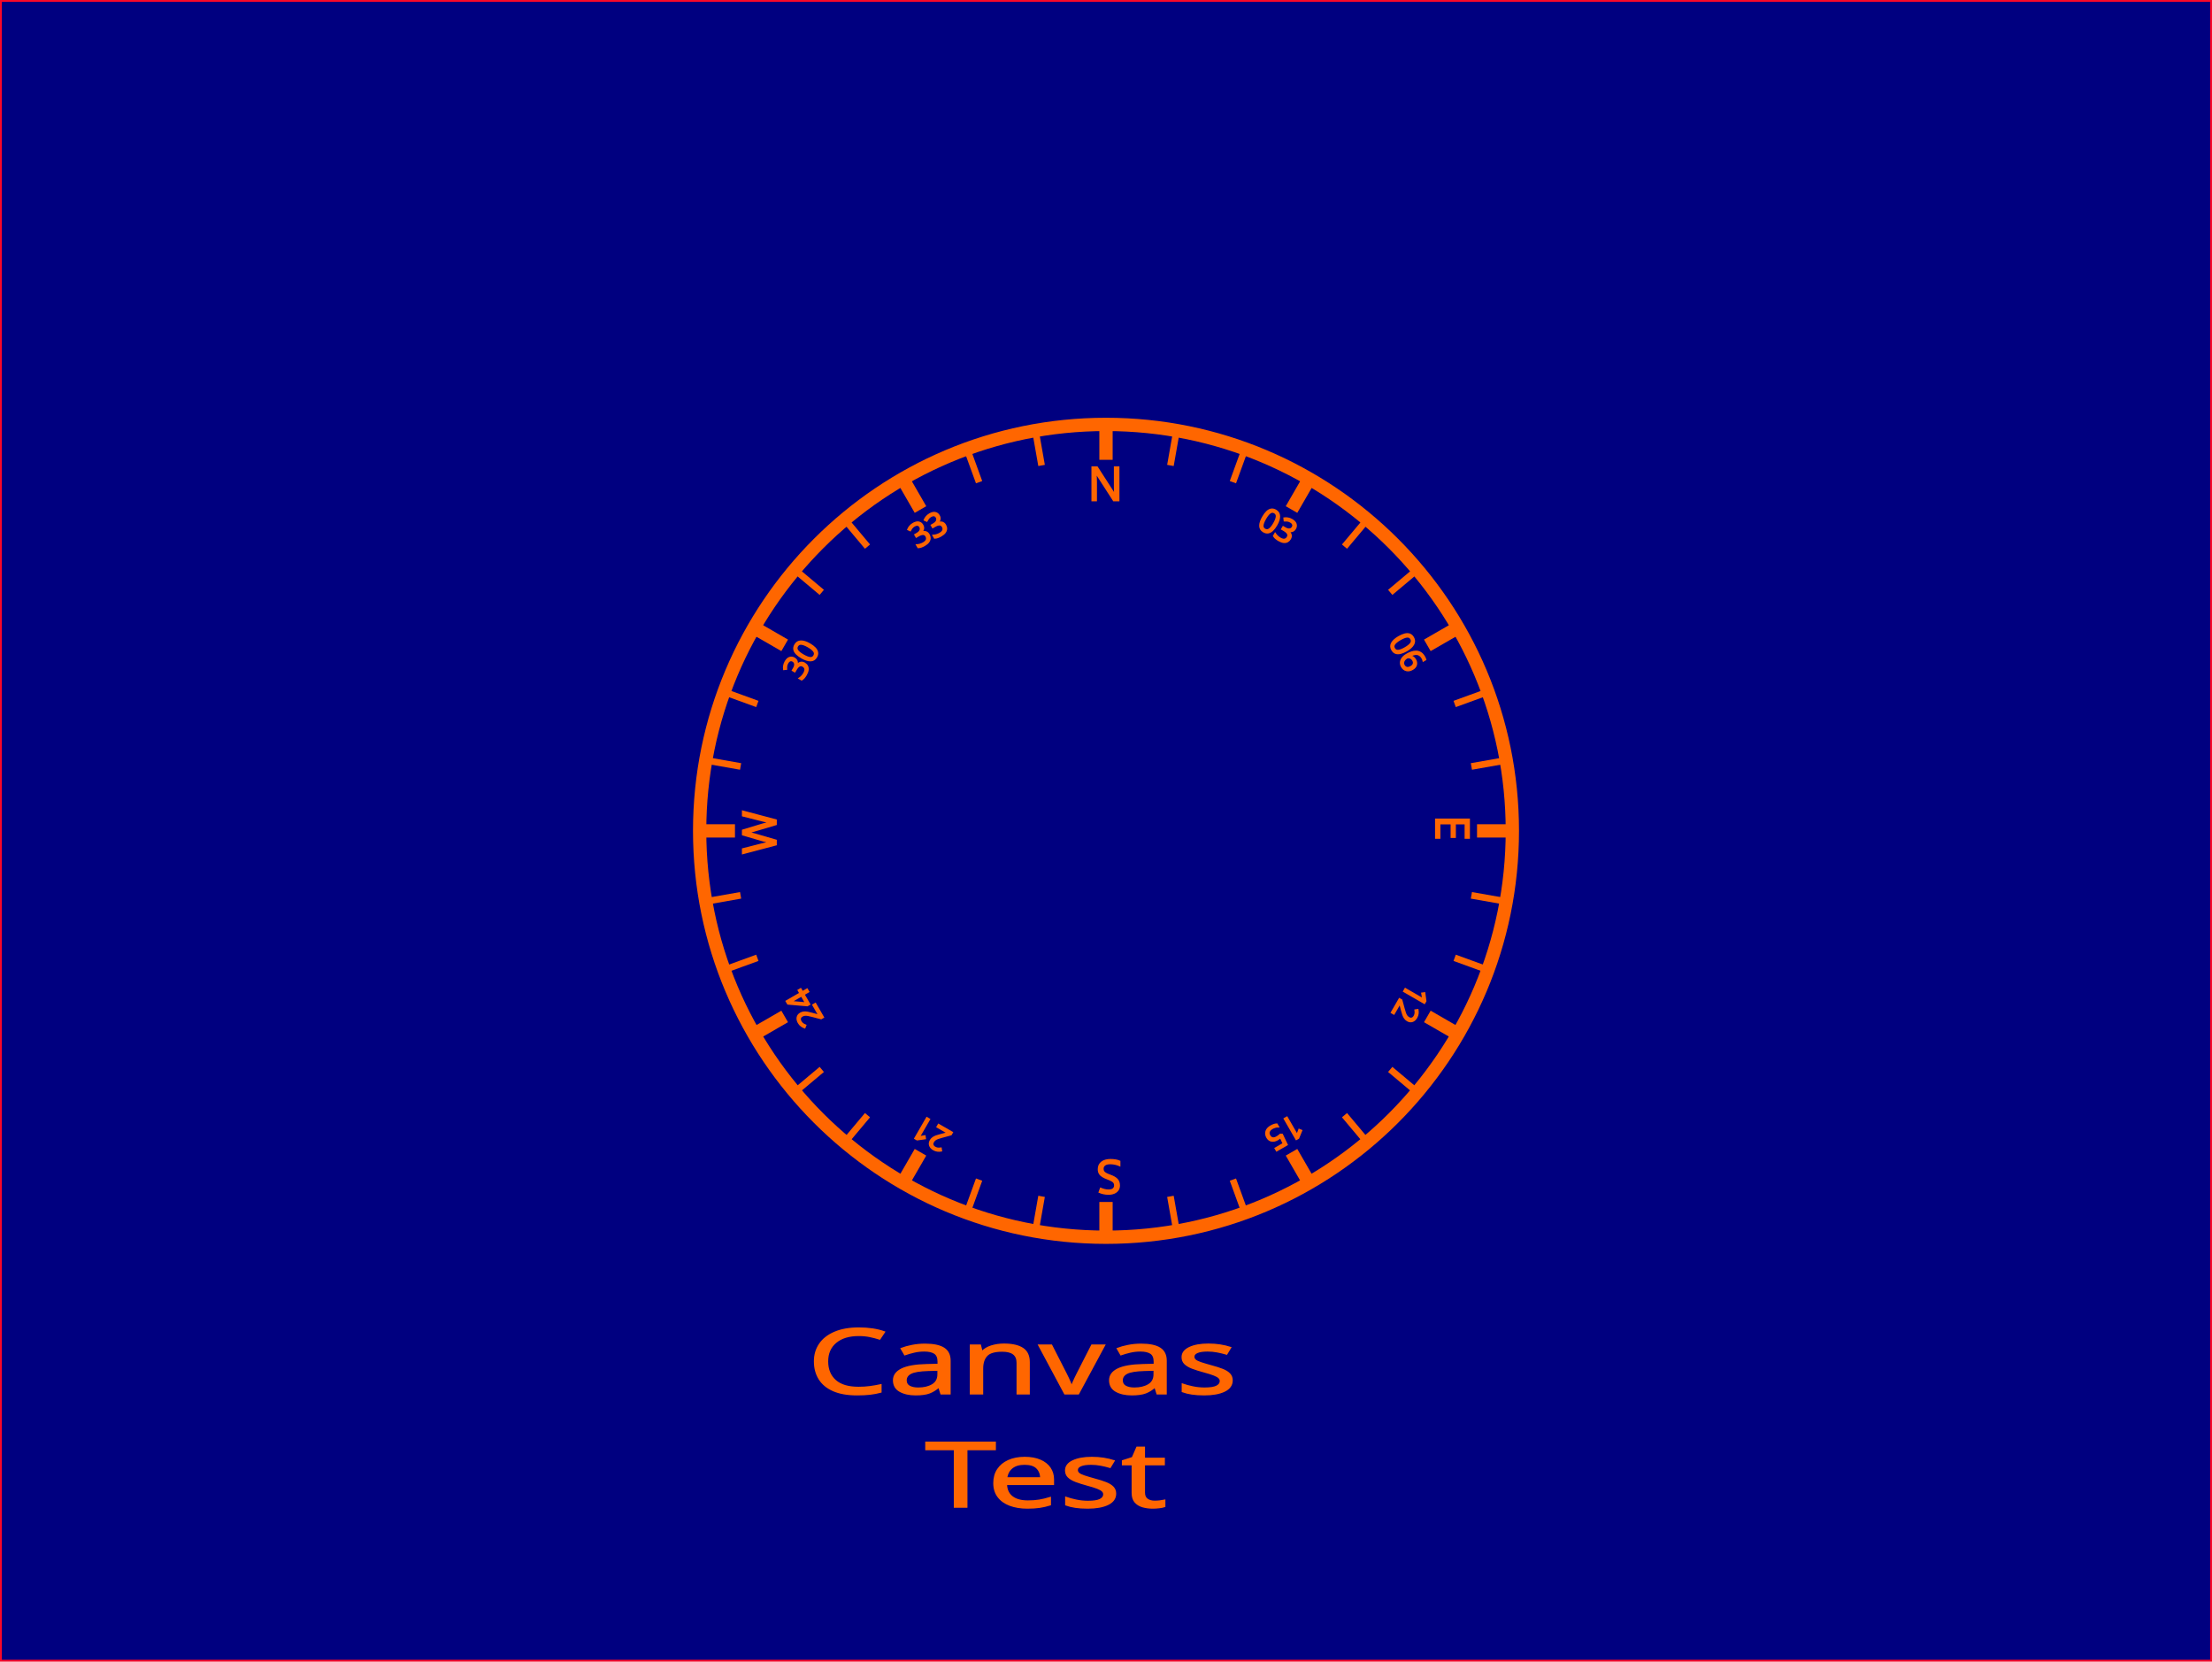
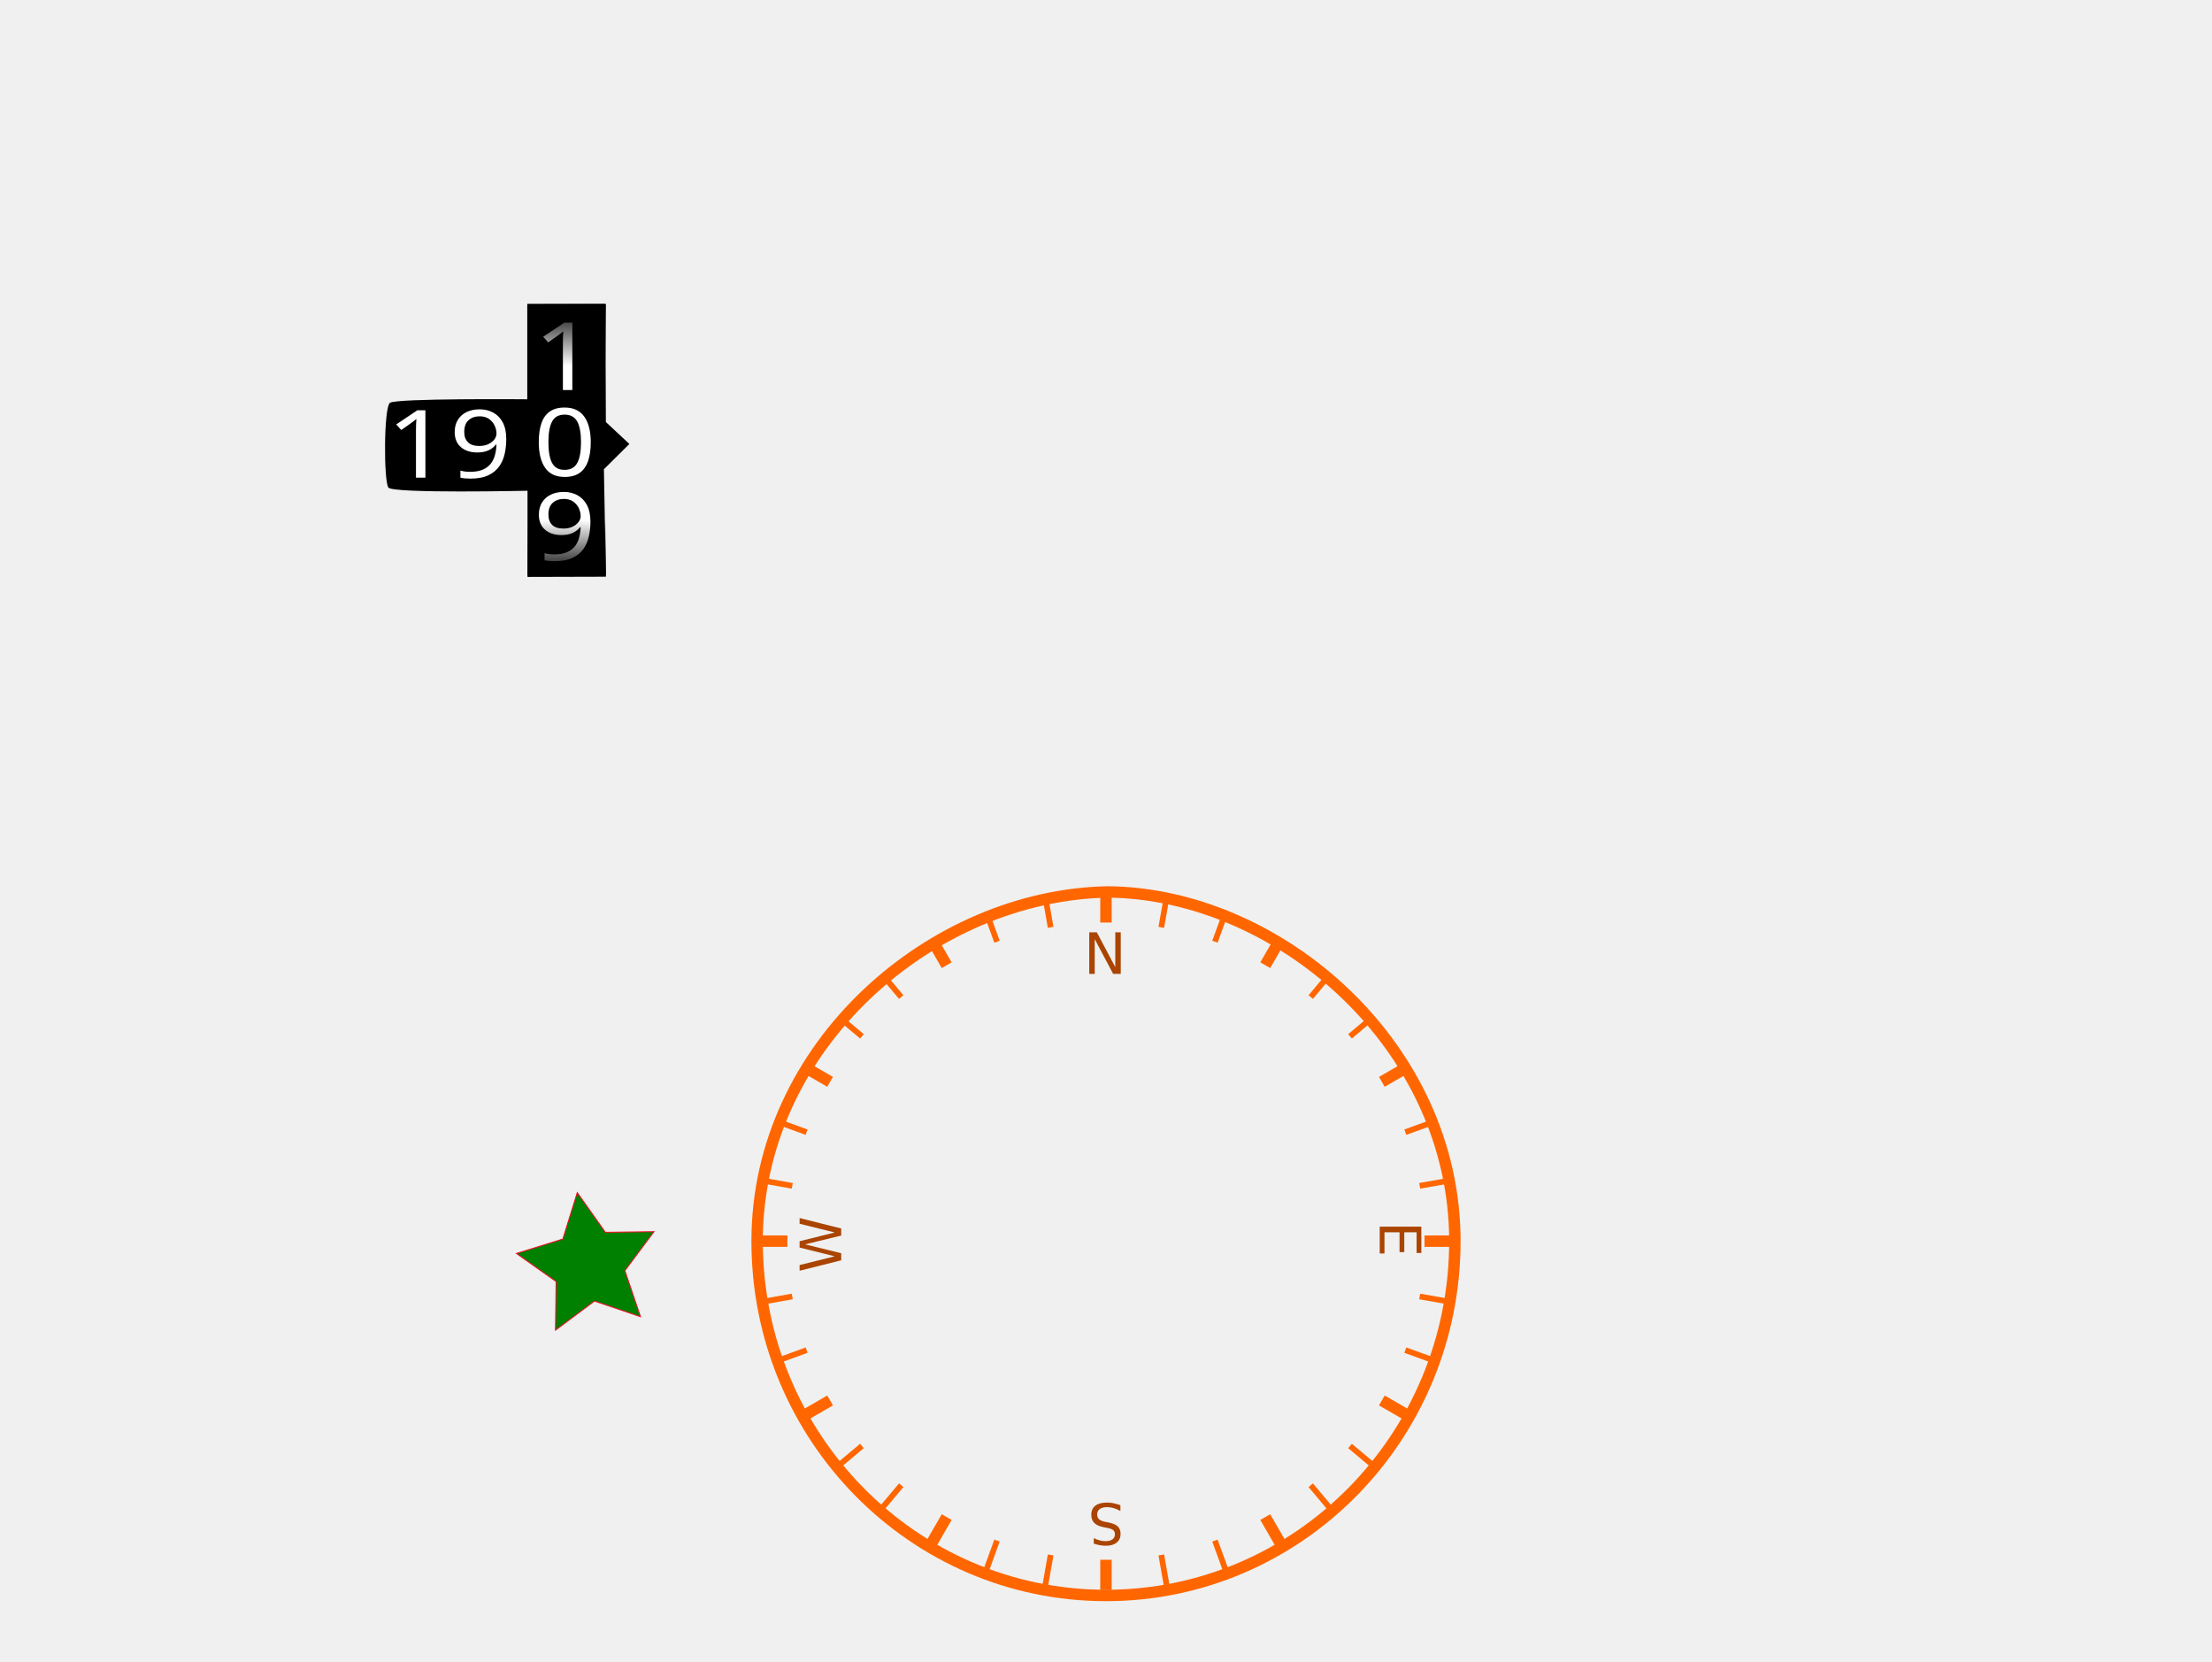
- <svg xmlns="http://www.w3.org/2000/svg" version="1.1" id="svg2" height="1810" width="2410">
+ <svg xmlns="http://www.w3.org/2000/svg" xmlns:xlink="http://www.w3.org/1999/xlink" version="1.1" id="svg2" height="1810" width="2410">
  <defs id="defs4">
+     <linearGradient id="linearGradient5360">
+       <stop style="stop-color:#3025ff;stop-opacity:1" offset="0" id="stop5362" />
+       <stop id="stop5368" offset="0.463" style="stop-color:#4dc2ff;stop-opacity:1" />
+       <stop style="stop-color:#d27b28;stop-opacity:1" offset="0.513" id="stop5370" />
+       <stop style="stop-color:#6f3e2d;stop-opacity:1" offset="1" id="stop5364" />
+     </linearGradient>
+     <linearGradient id="linearGradient5348">
+       <stop style="stop-color:#bf6b15;stop-opacity:1;" offset="0" id="stop5350" />
+       <stop id="stop5356" offset="0.5" style="stop-color:#5f350a;stop-opacity:0.498;" />
+       <stop style="stop-color:#a57722;stop-opacity:1" offset="1" id="stop5352" />
+     </linearGradient>
+     <linearGradient id="linearGradient5313">
+       <stop style="stop-color:#000000;stop-opacity:1" offset="0" id="stop5315" />
+       <stop id="stop5325" offset="0.226" style="stop-color:#000000;stop-opacity:0" />
+       <stop id="stop5323" offset="0.795" style="stop-color:#000000;stop-opacity:0" />
+       <stop style="stop-color:#000000;stop-opacity:1" offset="1" id="stop5317" />
+     </linearGradient>
+     <linearGradient id="linearGradient5303">
+       <stop style="stop-color:#000006;stop-opacity:1;" offset="0" id="stop5305" />
+       <stop style="stop-color:#000000;stop-opacity:0;" offset="1" id="stop5307" />
+     </linearGradient>
+     <linearGradient id="linearGradient5295">
+       <stop style="stop-color:#000000;stop-opacity:1;" offset="0" id="stop5297" />
+       <stop id="stop5321" offset="0.5" style="stop-color:#000000;stop-opacity:0.498;" />
+       <stop style="stop-color:#000000;stop-opacity:0;" offset="1" id="stop5299" />
+     </linearGradient>
    <marker orient="auto" refY="0" refX="0" id="Arrow1Lend" style="overflow:visible">
      <path id="path4992" d="M 0,0 5,-5 -12.5,0 5,5 0,0 z" style="fill-rule:evenodd;stroke:#000000;stroke-width:1pt" transform="matrix(-0.8,0,0,-0.8,-10,0)" />
    </marker>
    <marker orient="auto" refY="0" refX="0" id="Arrow1Send" style="overflow:visible">
      <path id="path5004" d="M 0,0 5,-5 -12.5,0 5,5 0,0 z" style="fill-rule:evenodd;stroke:#000000;stroke-width:1pt" transform="matrix(-0.2,0,0,-0.2,-1.2,0)" />
    </marker>
    <marker orient="auto" refY="0" refX="0" id="Arrow2Mend" style="overflow:visible">
      <path id="path5016" style="fill-rule:evenodd;stroke-width:0.625;stroke-linejoin:round" d="M 8.719,4.034 -2.207,0.016 8.719,-4.002 c -1.745,2.372 -1.735,5.617 -6e-7,8.035 z" transform="scale(-0.6,-0.6)" />
    </marker>
    <marker orient="auto" refY="0" refX="0" id="Arrow1Lende" style="overflow:visible">
      <path id="path6642" d="M 0,0 5,-5 -12.5,0 5,5 0,0 z" style="fill:#00ff00;fill-rule:evenodd;stroke:#00ff00;stroke-width:1pt" transform="matrix(-0.8,0,0,-0.8,-10,0)" />
    </marker>
    <marker orient="auto" refY="0" refX="0" id="Arrow1Lendey" style="overflow:visible">
      <path id="path7110" d="M 0,0 5,-5 -12.5,0 5,5 0,0 z" style="fill:#0000ff;fill-rule:evenodd;stroke:#0000ff;stroke-width:1pt" transform="matrix(-0.8,0,0,-0.8,-10,0)" />
    </marker>
    <marker style="overflow:visible" id="Arrow1LendeyP" refX="0" refY="0" orient="auto">
      <path transform="matrix(-0.8,0,0,-0.8,-10,0)" style="fill:#ffffff;fill-rule:evenodd;stroke:#ffffff;stroke-width:1pt" d="M 0,0 5,-5 -12.5,0 5,5 0,0 z" id="path3227" />
    </marker>
+     <linearGradient xlink:href="#linearGradient5313" id="linearGradient5319" x1="594.5" y1="1047.857" x2="594.786" y2="1258.571" gradientUnits="userSpaceOnUse" gradientTransform="matrix(0.7114836,0,0,1.398349,204.7565,-1133.089)" />
  </defs>
-   <g id="layer1" transform="translate(2.4735928e-6,757.6378)">
-     <rect y="-756.619" x="1.019" height="1807.962" width="2407.962" id="rect3246" style="fill:#000080;fill-opacity:1;stroke:#fa0828;stroke-width:2.038;stroke-opacity:1" />
-     <g transform="matrix(1.811056,0,0,1.810938,740.291,-1294.721)" id="CompassRose" inkscape-center-x="512.0" inkscape-center-y="512.0">
-       <path transform="matrix(0.5,0,0,0.5,3.047273,537.8665)" d="m 996.01,516.903 c 0,270.02 -218.894,488.914 -488.914,488.914 -270.02,0 -488.914,-218.894 -488.914,-488.914 0,-270.02 218.894,-488.914 488.914,-488.914 270.02,0 488.914,218.894 488.914,488.914 z" id="ring" style="fill:none;stroke:#ff6600;stroke-width:16;stroke-linecap:butt;stroke-linejoin:miter;stroke-miterlimit:4;stroke-opacity:1;stroke-dasharray:none" />
-       <text id="text2999" y="597.612" x="245.615" style="font-size:20px;font-style:normal;font-weight:normal;line-height:125%;letter-spacing:0px;word-spacing:0px;fill:#ff6600;fill-opacity:1;stroke:#ff6600;stroke-width:1;font-family:Sans" xml:space="preserve">
-         <tspan style="font-size:28px;font-style:normal;font-variant:normal;font-weight:normal;font-stretch:normal;fill:#ff6600;stroke:#ff6600;stroke-width:1;font-family:Verdana;-inkscape-font-specification:Verdana" y="597.612" x="245.615" id="tspan3001-1">N</tspan>
-       </text>
-       <text transform="scale(-1,-1)" xml:space="preserve" style="font-size:20px;font-style:normal;font-weight:normal;line-height:125%;letter-spacing:0px;word-spacing:0px;fill:#ff6600;fill-opacity:1;stroke:#ff6600;stroke-width:1;font-family:Sans" x="-266.193" y="-994.481" id="text3003">
-         <tspan id="tspan3005-7" x="-266.193" y="-994.481" style="font-size:28px;font-style:normal;font-variant:normal;font-weight:normal;font-stretch:normal;fill:#ff6600;stroke:#ff6600;stroke-width:1;font-family:Verdana;-inkscape-font-specification:Verdana">S</tspan>
-       </text>
-       <text transform="matrix(0,-1,1,0,0,0)" id="text3007" y="58.055" x="-810.255" style="font-size:20px;font-style:normal;font-weight:normal;line-height:125%;letter-spacing:0px;word-spacing:0px;fill:#ff6600;fill-opacity:1;stroke:#ff6600;stroke-width:1;font-family:Sans" xml:space="preserve">
-         <tspan style="font-size:28px;font-style:normal;font-variant:normal;font-weight:normal;font-stretch:normal;fill:#ff6600;stroke:#ff6600;stroke-width:1;font-family:Verdana;-inkscape-font-specification:Verdana" y="58.055" x="-810.255" id="tspan3009-1">W</tspan>
-       </text>
-       <text transform="matrix(0,1,-1,0,0,0)" xml:space="preserve" style="font-size:20px;font-style:normal;font-weight:normal;line-height:125%;letter-spacing:0px;word-spacing:0px;fill:#ff6600;fill-opacity:1;stroke:#ff6600;stroke-width:1;font-family:Sans" x="786.719" y="-455.049" id="text3011">
-         <tspan id="tspan3013-1" x="786.719" y="-455.049" style="font-size:28px;font-style:normal;font-variant:normal;font-weight:normal;font-stretch:normal;fill:#ff6600;stroke:#ff6600;stroke-width:1;font-family:Verdana;-inkscape-font-specification:Verdana">E</tspan>
-       </text>
-       <text transform="matrix(0.8660254,0.5,-0.5,0.8660254,0,0)" id="text3017" y="357.869" x="606.769" style="font-size:20px;font-style:normal;font-weight:normal;line-height:125%;letter-spacing:0px;word-spacing:0px;fill:#ff6600;fill-opacity:1;stroke:#ff6600;stroke-width:1;font-family:Sans" xml:space="preserve">
-         <tspan style="font-style:normal;font-variant:normal;font-weight:normal;font-stretch:normal;fill:#ff6600;stroke:#ff6600;stroke-width:1;font-family:Verdana;-inkscape-font-specification:Verdana" y="357.869" x="606.769" id="tspan3019-5">03</tspan>
-       </text>
-       <text transform="matrix(0.5,0.8660254,-0.8660254,0.5,0,0)" xml:space="preserve" style="font-size:20px;font-style:normal;font-weight:normal;line-height:125%;letter-spacing:0px;word-spacing:0px;fill:#ff6600;fill-opacity:1;stroke:#ff6600;stroke-width:1;font-family:Sans" x="803.986" y="-27.742" id="text3021">
-         <tspan id="tspan3023" x="803.986" y="-27.742" style="font-style:normal;font-variant:normal;font-weight:normal;font-stretch:normal;fill:#ff6600;stroke:#ff6600;stroke-width:1;font-family:Verdana;-inkscape-font-specification:Verdana">06</tspan>
-       </text>
-       <text transform="matrix(-0.5,0.8660254,-0.8660254,-0.5,0,0)" id="text3025" y="-823.813" x="548.234" style="font-size:20px;font-style:normal;font-weight:normal;line-height:125%;letter-spacing:0px;word-spacing:0px;fill:#ff6600;fill-opacity:1;stroke:#ff6600;stroke-width:1;font-family:Sans" xml:space="preserve">
-         <tspan style="font-style:normal;font-variant:normal;font-weight:normal;font-stretch:normal;fill:#ff6600;stroke:#ff6600;stroke-width:1;font-family:Verdana;-inkscape-font-specification:Verdana" y="-823.813" x="548.234" id="tspan3027">12</tspan>
-       </text>
-       <text transform="matrix(-0.8660254,0.5,-0.5,-0.8660254,0,0)" xml:space="preserve" style="font-size:20px;font-style:normal;font-weight:normal;line-height:125%;letter-spacing:0px;word-spacing:0px;fill:#ff6600;fill-opacity:1;stroke:#ff6600;stroke-width:1;font-family:Sans" x="162.471" y="-1021.579" id="text3029">
-         <tspan id="tspan3031" x="162.471" y="-1021.579" style="font-style:normal;font-variant:normal;font-weight:normal;font-stretch:normal;fill:#ff6600;stroke:#ff6600;stroke-width:1;font-family:Verdana;-inkscape-font-specification:Verdana">15</tspan>
-       </text>
-       <text transform="matrix(-0.8660254,-0.5,0.5,-0.8660254,0,0)" id="text3033" y="-764.739" x="-631.911" style="font-size:20px;font-style:normal;font-weight:normal;line-height:125%;letter-spacing:0px;word-spacing:0px;fill:#ff6600;fill-opacity:1;stroke:#ff6600;stroke-width:1;font-family:Sans" xml:space="preserve">
-         <tspan style="font-style:normal;font-variant:normal;font-weight:normal;font-stretch:normal;fill:#ff6600;stroke:#ff6600;stroke-width:1;font-family:Verdana;-inkscape-font-specification:Verdana" y="-764.739" x="-631.911" id="tspan3035">21</tspan>
-       </text>
-       <text transform="matrix(-0.5,-0.8660254,0.8660254,-0.5,0,0)" xml:space="preserve" style="font-size:20px;font-style:normal;font-weight:normal;line-height:125%;letter-spacing:0px;word-spacing:0px;fill:#ff6600;fill-opacity:1;stroke:#ff6600;stroke-width:1;font-family:Sans" x="-830.947" y="-379.335" id="text3037">
-         <tspan id="tspan3039" x="-830.947" y="-379.335" style="font-style:normal;font-variant:normal;font-weight:normal;font-stretch:normal;fill:#ff6600;stroke:#ff6600;stroke-width:1;font-family:Verdana;-inkscape-font-specification:Verdana">24</tspan>
-       </text>
-       <text transform="matrix(0.5,-0.8660254,0.8660254,0.5,0,0)" id="text3041" y="416.968" x="-575.077" style="font-size:20px;font-style:normal;font-weight:normal;line-height:125%;letter-spacing:0px;word-spacing:0px;fill:#ff6600;fill-opacity:1;stroke:#ff6600;stroke-width:1;font-family:Sans" xml:space="preserve">
-         <tspan style="font-style:normal;font-variant:normal;font-weight:normal;font-stretch:normal;fill:#ff6600;stroke:#ff6600;stroke-width:1;font-family:Verdana;-inkscape-font-specification:Verdana" y="416.968" x="-575.077" id="tspan3043">30</tspan>
-       </text>
-       <text transform="matrix(0.8660254,-0.5,0.5,0.8660254,0,0)" xml:space="preserve" style="font-size:20px;font-style:normal;font-weight:normal;line-height:125%;letter-spacing:0px;word-spacing:0px;fill:#ff6600;fill-opacity:1;stroke:#ff6600;stroke-width:1;font-family:Sans" x="-189.455" y="614.386" id="text3045">
-         <tspan id="tspan3047" x="-189.455" y="614.386" style="font-style:normal;font-variant:normal;font-weight:normal;font-stretch:normal;fill:#ff6600;stroke:#ff6600;stroke-width:1;font-family:Verdana;-inkscape-font-specification:Verdana">33</tspan>
-       </text>
-       <path style="fill:none;stroke:#ff6600;stroke-width:8;stroke-linecap:butt;stroke-linejoin:miter;stroke-miterlimit:4;stroke-opacity:1;stroke-dasharray:none" d="m 12.183,796.362 21.205,0" id="path3055-2" />
-       <path id="path3782" d="m 479.804,796.362 21.205,0" style="fill:#ff6600;stroke:#ff6600;stroke-width:8;stroke-linecap:butt;stroke-linejoin:miter;stroke-miterlimit:4;stroke-opacity:1;stroke-dasharray:none" />
-       <path id="path3784" d="M 44.928,918.569 63.291,907.966" style="fill:#ff6600;stroke:#ff6600;stroke-width:8;stroke-linecap:butt;stroke-linejoin:miter;stroke-miterlimit:4;stroke-opacity:1;stroke-dasharray:none" />
-       <path style="fill:#ff6600;stroke:#ff6600;stroke-width:8;stroke-linecap:butt;stroke-linejoin:miter;stroke-miterlimit:4;stroke-opacity:1;stroke-dasharray:none" d="m 449.9,684.758 18.364,-10.602" id="path3786" />
-       <path style="fill:#ff6600;stroke:#ff6600;stroke-width:8;stroke-linecap:butt;stroke-linejoin:miter;stroke-miterlimit:4;stroke-opacity:1;stroke-dasharray:none" d="m 134.389,1008.03 10.602,-18.364" id="path3788" />
-       <path id="path3790" d="M 368.2,603.058 378.802,584.694" style="fill:#ff6600;stroke:#ff6600;stroke-width:8;stroke-linecap:butt;stroke-linejoin:miter;stroke-miterlimit:4;stroke-opacity:1;stroke-dasharray:none" />
-       <path id="path3792" d="m 256.596,1040.775 0,-21.205" style="fill:none;stroke:#ff6600;stroke-width:8;stroke-linecap:butt;stroke-linejoin:miter;stroke-miterlimit:4;stroke-opacity:1;stroke-dasharray:none" />
-       <path style="fill:#ff6600;stroke:#ff6600;stroke-width:8;stroke-linecap:butt;stroke-linejoin:miter;stroke-miterlimit:4;stroke-opacity:1;stroke-dasharray:none" d="m 256.596,573.154 0,-21.205" id="path3794" />
-       <path style="fill:#ff6600;stroke:#ff6600;stroke-width:8;stroke-linecap:butt;stroke-linejoin:miter;stroke-miterlimit:4;stroke-opacity:1;stroke-dasharray:none" d="M 378.802,1008.03 368.2,989.666" id="path3796" />
-       <path id="path3798" d="M 144.991,603.058 134.389,584.694" style="fill:#ff6600;stroke:#ff6600;stroke-width:8;stroke-linecap:butt;stroke-linejoin:miter;stroke-miterlimit:4;stroke-opacity:1;stroke-dasharray:none" />
-       <path id="path3800" d="M 468.263,918.569 449.9,907.966" style="fill:#ff6600;stroke:#ff6600;stroke-width:8;stroke-linecap:butt;stroke-linejoin:miter;stroke-miterlimit:4;stroke-opacity:1;stroke-dasharray:none" />
-       <path style="fill:none;stroke:#ff6600;stroke-width:8;stroke-linecap:butt;stroke-linejoin:miter;stroke-miterlimit:4;stroke-opacity:1;stroke-dasharray:none" d="M 63.291,684.758 44.928,674.156" id="path3802" />
-       <path style="fill:#ff6600;stroke:#ff6600;stroke-width:4;stroke-linecap:butt;stroke-linejoin:miter;stroke-miterlimit:4;stroke-opacity:1;stroke-dasharray:none" d="m 486.269,879.956 -19.926,-7.252" id="path3804" />
-       <path id="path3806" d="m 46.848,720.02 -19.926,-7.252" style="fill:none;stroke:#ff6600;stroke-width:4;stroke-linecap:butt;stroke-linejoin:miter;stroke-miterlimit:4;stroke-opacity:1;stroke-dasharray:none" />
-       <path id="path3808" d="M 497.295,838.804 476.413,835.122" style="fill:#ff6600;stroke:#ff6600;stroke-width:4;stroke-linecap:butt;stroke-linejoin:miter;stroke-miterlimit:4;stroke-opacity:1;stroke-dasharray:none" />
-       <path style="fill:none;stroke:#ff6600;stroke-width:4;stroke-linecap:butt;stroke-linejoin:miter;stroke-miterlimit:4;stroke-opacity:1;stroke-dasharray:none" d="m 36.778,757.602 -20.883,-3.682" id="path3810" />
-       <path style="fill:#ff6600;stroke:#ff6600;stroke-width:4;stroke-linecap:butt;stroke-linejoin:miter;stroke-miterlimit:4;stroke-opacity:1;stroke-dasharray:none" d="m 497.295,753.92 -20.882,3.682" id="path3812" />
-       <path id="path3814" d="m 36.778,835.122 -20.883,3.682" style="fill:none;stroke:#ff6600;stroke-width:4;stroke-linecap:butt;stroke-linejoin:miter;stroke-miterlimit:4;stroke-opacity:1;stroke-dasharray:none" />
-       <path id="path3816" d="m 486.269,712.768 -19.926,7.252" style="fill:#ff6600;stroke:#ff6600;stroke-width:4;stroke-linecap:butt;stroke-linejoin:miter;stroke-miterlimit:4;stroke-opacity:1;stroke-dasharray:none" />
-       <path style="fill:none;stroke:#ff6600;stroke-width:4;stroke-linecap:butt;stroke-linejoin:miter;stroke-miterlimit:4;stroke-opacity:1;stroke-dasharray:none" d="m 46.848,872.704 -19.926,7.252" id="path3818" />
-       <path style="fill:#ff6600;stroke:#ff6600;stroke-width:4;stroke-linecap:butt;stroke-linejoin:miter;stroke-miterlimit:4;stroke-opacity:1;stroke-dasharray:none" d="M 443.827,639.257 427.583,652.887" id="path3820" />
-       <path id="path3822" d="m 85.608,939.838 -16.244,13.63" style="fill:#ff6600;stroke:#ff6600;stroke-width:4;stroke-linecap:butt;stroke-linejoin:miter;stroke-miterlimit:4;stroke-opacity:1;stroke-dasharray:none" />
-       <path id="path3824" d="m 413.701,609.131 -13.63,16.244" style="fill:#ff6600;stroke:#ff6600;stroke-width:4;stroke-linecap:butt;stroke-linejoin:miter;stroke-miterlimit:4;stroke-opacity:1;stroke-dasharray:none" />
-       <path style="fill:#ff6600;stroke:#ff6600;stroke-width:4;stroke-linecap:butt;stroke-linejoin:miter;stroke-miterlimit:4;stroke-opacity:1;stroke-dasharray:none" d="m 113.12,967.35 -13.63,16.244" id="path3826" />
-       <path style="fill:#ff6600;stroke:#ff6600;stroke-width:4;stroke-linecap:butt;stroke-linejoin:miter;stroke-miterlimit:4;stroke-opacity:1;stroke-dasharray:none" d="m 340.19,566.689 -7.252,19.926" id="path3828" />
-       <path id="path3830" d="m 180.254,1006.109 -7.252,19.926" style="fill:none;stroke:#ff6600;stroke-width:4;stroke-linecap:butt;stroke-linejoin:miter;stroke-miterlimit:4;stroke-opacity:1;stroke-dasharray:none" />
-       <path id="path3832" d="m 299.037,555.662 -3.682,20.882" style="fill:#ff6600;stroke:#ff6600;stroke-width:4;stroke-linecap:butt;stroke-linejoin:miter;stroke-miterlimit:4;stroke-opacity:1;stroke-dasharray:none" />
-       <path style="fill:none;stroke:#ff6600;stroke-width:4;stroke-linecap:butt;stroke-linejoin:miter;stroke-miterlimit:4;stroke-opacity:1;stroke-dasharray:none" d="m 217.836,1016.179 -3.682,20.883" id="path3834" />
-       <path style="fill:#ff6600;stroke:#ff6600;stroke-width:4;stroke-linecap:butt;stroke-linejoin:miter;stroke-miterlimit:4;stroke-opacity:1;stroke-dasharray:none" d="m 214.154,555.662 3.682,20.882" id="path3836" />
-       <path id="path3838" d="m 295.355,1016.179 3.682,20.883" style="fill:none;stroke:#ff6600;stroke-width:4;stroke-linecap:butt;stroke-linejoin:miter;stroke-miterlimit:4;stroke-opacity:1;stroke-dasharray:none" />
-       <path id="path3840" d="m 173.001,566.689 7.252,19.926" style="fill:#ff6600;stroke:#ff6600;stroke-width:4;stroke-linecap:butt;stroke-linejoin:miter;stroke-miterlimit:4;stroke-opacity:1;stroke-dasharray:none" />
-       <path style="fill:none;stroke:#ff6600;stroke-width:4;stroke-linecap:butt;stroke-linejoin:miter;stroke-miterlimit:4;stroke-opacity:1;stroke-dasharray:none" d="m 332.937,1006.109 7.252,19.926" id="path3842" />
-       <path style="fill:#ff6600;stroke:#ff6600;stroke-width:4;stroke-linecap:butt;stroke-linejoin:miter;stroke-miterlimit:4;stroke-opacity:1;stroke-dasharray:none" d="m 99.49,609.131 13.63,16.244" id="path3844" />
-       <path id="path3846" d="m 400.071,967.35 13.63,16.244" style="fill:#ff6600;stroke:#ff6600;stroke-width:4;stroke-linecap:butt;stroke-linejoin:miter;stroke-miterlimit:4;stroke-opacity:1;stroke-dasharray:none" />
-       <path id="path3848" d="m 69.364,639.257 16.244,13.63" style="fill:#ff6600;stroke:#ff6600;stroke-width:4;stroke-linecap:butt;stroke-linejoin:miter;stroke-miterlimit:4;stroke-opacity:1;stroke-dasharray:none" />
-       <path style="fill:#ff6600;stroke:#ff6600;stroke-width:4;stroke-linecap:butt;stroke-linejoin:miter;stroke-miterlimit:4;stroke-opacity:1;stroke-dasharray:none" d="m 427.583,939.838 16.244,13.63" id="path3850" />
+   <path style="fill:#008000;fill-opacity:1;stroke:#fa0828;stroke-opacity:1" id="TestText" d="m 755,1588.572 -50.187,-17.019 -42.471,31.694 0.677,-52.989 -43.267,-30.598 50.605,-15.73 15.73,-50.605 30.598,43.267 52.989,-0.677 -31.694,42.471 z" transform="translate(-57.14285,-154.2857)" />
+   <g id="CompassRose" transform="translate(-1.5324994e-6,877.1429)">
+     <g transform="matrix(1.554928,0,0,1.554928,805.9817,-1941.532)" id="g5142">
+       <path style="fill:none;stroke:#ff6600;stroke-width:8;stroke-linecap:butt;stroke-linejoin:miter;stroke-miterlimit:4;stroke-opacity:1;stroke-dasharray:none" d="m 12.183,1554 21.205,0" id="path3055-2" />
+       <path id="path3782" d="m 479.804,1554 21.205,0" style="fill:#ff6600;stroke:#ff6600;stroke-width:8;stroke-linecap:butt;stroke-linejoin:miter;stroke-miterlimit:4;stroke-opacity:1;stroke-dasharray:none" />
+       <path id="path3784" d="m 44.928,1676.207 18.364,-10.602" style="fill:#ff6600;stroke:#ff6600;stroke-width:8;stroke-linecap:butt;stroke-linejoin:miter;stroke-miterlimit:4;stroke-opacity:1;stroke-dasharray:none" />
+       <path style="fill:#ff6600;stroke:#ff6600;stroke-width:8;stroke-linecap:butt;stroke-linejoin:miter;stroke-miterlimit:4;stroke-opacity:1;stroke-dasharray:none" d="m 449.9,1442.396 18.364,-10.602" id="path3786" />
+       <path style="fill:#ff6600;stroke:#ff6600;stroke-width:8;stroke-linecap:butt;stroke-linejoin:miter;stroke-miterlimit:4;stroke-opacity:1;stroke-dasharray:none" d="m 134.389,1765.668 10.602,-18.364" id="path3788" />
+       <path id="path3790" d="m 368.2,1360.696 10.602,-18.364" style="fill:#ff6600;stroke:#ff6600;stroke-width:8;stroke-linecap:butt;stroke-linejoin:miter;stroke-miterlimit:4;stroke-opacity:1;stroke-dasharray:none" />
+       <path id="path3792" d="m 256.596,1798.413 0,-21.205" style="fill:none;stroke:#ff6600;stroke-width:8;stroke-linecap:butt;stroke-linejoin:miter;stroke-miterlimit:4;stroke-opacity:1;stroke-dasharray:none" />
+       <path style="fill:#ff6600;stroke:#ff6600;stroke-width:8;stroke-linecap:butt;stroke-linejoin:miter;stroke-miterlimit:4;stroke-opacity:1;stroke-dasharray:none" d="m 256.596,1330.792 0,-21.205" id="path3794" />
+       <path style="fill:#ff6600;stroke:#ff6600;stroke-width:8;stroke-linecap:butt;stroke-linejoin:miter;stroke-miterlimit:4;stroke-opacity:1;stroke-dasharray:none" d="m 378.802,1765.668 -10.602,-18.364" id="path3796" />
+       <path id="path3798" d="m 144.991,1360.696 -10.602,-18.364" style="fill:#ff6600;stroke:#ff6600;stroke-width:8;stroke-linecap:butt;stroke-linejoin:miter;stroke-miterlimit:4;stroke-opacity:1;stroke-dasharray:none" />
+       <path id="path3800" d="m 468.263,1676.206 -18.364,-10.602" style="fill:#ff6600;stroke:#ff6600;stroke-width:8;stroke-linecap:butt;stroke-linejoin:miter;stroke-miterlimit:4;stroke-opacity:1;stroke-dasharray:none" />
+       <path style="fill:none;stroke:#ff6600;stroke-width:8;stroke-linecap:butt;stroke-linejoin:miter;stroke-miterlimit:4;stroke-opacity:1;stroke-dasharray:none" d="m 63.291,1442.396 -18.364,-10.602" id="path3802" />
+       <path style="fill:#ff6600;stroke:#ff6600;stroke-width:4;stroke-linecap:butt;stroke-linejoin:miter;stroke-miterlimit:4;stroke-opacity:1;stroke-dasharray:none" d="m 486.269,1637.594 -19.926,-7.252" id="path3804" />
+       <path id="path3806" d="m 46.848,1477.658 -19.926,-7.252" style="fill:none;stroke:#ff6600;stroke-width:4;stroke-linecap:butt;stroke-linejoin:miter;stroke-miterlimit:4;stroke-opacity:1;stroke-dasharray:none" />
+       <path id="path3808" d="m 497.295,1596.442 -20.882,-3.682" style="fill:#ff6600;stroke:#ff6600;stroke-width:4;stroke-linecap:butt;stroke-linejoin:miter;stroke-miterlimit:4;stroke-opacity:1;stroke-dasharray:none" />
+       <path style="fill:none;stroke:#ff6600;stroke-width:4;stroke-linecap:butt;stroke-linejoin:miter;stroke-miterlimit:4;stroke-opacity:1;stroke-dasharray:none" d="m 36.778,1515.24 -20.883,-3.682" id="path3810" />
+       <path style="fill:#ff6600;stroke:#ff6600;stroke-width:4;stroke-linecap:butt;stroke-linejoin:miter;stroke-miterlimit:4;stroke-opacity:1;stroke-dasharray:none" d="m 497.295,1511.558 -20.882,3.682" id="path3812" />
+       <path id="path3814" d="m 36.778,1592.76 -20.883,3.682" style="fill:none;stroke:#ff6600;stroke-width:4;stroke-linecap:butt;stroke-linejoin:miter;stroke-miterlimit:4;stroke-opacity:1;stroke-dasharray:none" />
+       <path id="path3816" d="m 486.269,1470.406 -19.926,7.252" style="fill:#ff6600;stroke:#ff6600;stroke-width:4;stroke-linecap:butt;stroke-linejoin:miter;stroke-miterlimit:4;stroke-opacity:1;stroke-dasharray:none" />
+       <path style="fill:none;stroke:#ff6600;stroke-width:4;stroke-linecap:butt;stroke-linejoin:miter;stroke-miterlimit:4;stroke-opacity:1;stroke-dasharray:none" d="m 46.848,1630.342 -19.926,7.252" id="path3818" />
+       <path style="fill:#ff6600;stroke:#ff6600;stroke-width:4;stroke-linecap:butt;stroke-linejoin:miter;stroke-miterlimit:4;stroke-opacity:1;stroke-dasharray:none" d="m 443.827,1396.894 -16.244,13.63" id="path3820" />
+       <path id="path3822" d="m 85.608,1697.476 -16.244,13.63" style="fill:#ff6600;stroke:#ff6600;stroke-width:4;stroke-linecap:butt;stroke-linejoin:miter;stroke-miterlimit:4;stroke-opacity:1;stroke-dasharray:none" />
+       <path id="path3924" d="m 413.701,1366.769 -13.63,16.244" style="fill:#ff6600;stroke:#ff6600;stroke-width:4;stroke-linecap:butt;stroke-linejoin:miter;stroke-miterlimit:4;stroke-opacity:1;stroke-dasharray:none" />
+       <path style="fill:#ff6600;stroke:#ff6600;stroke-width:4;stroke-linecap:butt;stroke-linejoin:miter;stroke-miterlimit:4;stroke-opacity:1;stroke-dasharray:none" d="m 113.12,1724.987 -13.63,16.244" id="path3826" />
+       <path style="fill:#ff6600;stroke:#ff6600;stroke-width:4;stroke-linecap:butt;stroke-linejoin:miter;stroke-miterlimit:4;stroke-opacity:1;stroke-dasharray:none" d="m 340.19,1324.327 -7.252,19.926" id="path3828" />
+       <path id="path3830" d="m 180.254,1763.747 -7.252,19.926" style="fill:none;stroke:#ff6600;stroke-width:4;stroke-linecap:butt;stroke-linejoin:miter;stroke-miterlimit:4;stroke-opacity:1;stroke-dasharray:none" />
+       <path id="path3832" d="m 299.037,1313.3 -3.682,20.883" style="fill:#ff6600;stroke:#ff6600;stroke-width:4;stroke-linecap:butt;stroke-linejoin:miter;stroke-miterlimit:4;stroke-opacity:1;stroke-dasharray:none" />
+       <path style="fill:none;stroke:#ff6600;stroke-width:4;stroke-linecap:butt;stroke-linejoin:miter;stroke-miterlimit:4;stroke-opacity:1;stroke-dasharray:none" d="m 217.836,1773.817 -3.682,20.883" id="path3834" />
+       <path style="fill:#ff6600;stroke:#ff6600;stroke-width:4;stroke-linecap:butt;stroke-linejoin:miter;stroke-miterlimit:4;stroke-opacity:1;stroke-dasharray:none" d="m 214.154,1313.3 3.682,20.883" id="path3836" />
+       <path id="path3838" d="m 295.355,1773.817 3.682,20.883" style="fill:none;stroke:#ff6600;stroke-width:4;stroke-linecap:butt;stroke-linejoin:miter;stroke-miterlimit:4;stroke-opacity:1;stroke-dasharray:none" />
+       <path id="path3840" d="m 173.001,1324.327 7.252,19.926" style="fill:#ff6600;stroke:#ff6600;stroke-width:4;stroke-linecap:butt;stroke-linejoin:miter;stroke-miterlimit:4;stroke-opacity:1;stroke-dasharray:none" />
+       <path style="fill:none;stroke:#ff6600;stroke-width:4;stroke-linecap:butt;stroke-linejoin:miter;stroke-miterlimit:4;stroke-opacity:1;stroke-dasharray:none" d="m 332.937,1763.747 7.252,19.926" id="path3842" />
+       <path style="fill:#ff6600;stroke:#ff6600;stroke-width:4;stroke-linecap:butt;stroke-linejoin:miter;stroke-miterlimit:4;stroke-opacity:1;stroke-dasharray:none" d="m 99.49,1366.769 13.63,16.244" id="path3844" />
+       <path id="path3846" d="m 400.071,1724.987 13.63,16.244" style="fill:#ff6600;stroke:#ff6600;stroke-width:4;stroke-linecap:butt;stroke-linejoin:miter;stroke-miterlimit:4;stroke-opacity:1;stroke-dasharray:none" />
+       <path id="path3848" d="m 69.364,1396.894 16.244,13.63" style="fill:#ff6600;stroke:#ff6600;stroke-width:4;stroke-linecap:butt;stroke-linejoin:miter;stroke-miterlimit:4;stroke-opacity:1;stroke-dasharray:none" />
+       <path style="fill:#ff6600;stroke:#ff6600;stroke-width:4;stroke-linecap:butt;stroke-linejoin:miter;stroke-miterlimit:4;stroke-opacity:1;stroke-dasharray:none" d="m 427.583,1697.476 16.244,13.63" id="path3850" />
+       <path style="fill:none;stroke:#ff6600;stroke-width:8;stroke-linecap:butt;stroke-linejoin:miter;stroke-miterlimit:4;stroke-opacity:1" d="m 501.072,1554 c 0,137.081 -109.447,248.207 -244.457,248.207 -135.01,0 -244.457,-111.126 -244.457,-248.207 0,-137.081 122.783,-242.54 245.885,-244.635 119.557,1.12 243.028,107.555 243.028,244.635 z" id="path5017" />
    </g>
-     <text transform="scale(1.189094,0.8409763)" id="TestText" y="904.379" x="1012.975" style="font-size:83.842px;font-style:normal;font-weight:normal;line-height:125%;letter-spacing:0px;word-spacing:0px;fill:#ff6600;fill-opacity:1;stroke:#ff6600;stroke-width:1.948;font-family:Sans" xml:space="preserve">
-       <tspan style="font-size:117.379px;font-style:normal;font-variant:normal;font-weight:normal;font-stretch:normal;text-align:center;text-anchor:middle;fill:#ff6600;stroke:#ff6600;stroke-width:1.948;font-family:Verdana;-inkscape-font-specification:Verdana" y="904.379" x="1012.975" id="tspan3060">Canvas</tspan>
-       <tspan id="tspan3062" style="font-size:117.379px;font-style:normal;font-variant:normal;font-weight:normal;font-stretch:normal;text-align:center;text-anchor:middle;fill:#ff6600;stroke:#ff6600;stroke-width:1.948;font-family:Verdana;-inkscape-font-specification:Verdana" y="1051.103" x="1012.975">Test</tspan>
-     </text>
-     <path style="fill:none;stroke:#000000;stroke-width:1px;stroke-linecap:butt;stroke-linejoin:miter;stroke-opacity:1" d="m -15.069,92.612 0,0" id="path3063" transform="translate(-2.4735928e-6,871.3622)" />
+     <path d="m 1186.75,138.392 8.261,0 20.105,37.932 0,-37.932 5.952,0 0,45.342 -8.261,0 -20.105,-37.932 0,37.932 -5.952,0 0,-45.342" style="font-size:40px;font-style:normal;font-weight:normal;line-height:125%;letter-spacing:0px;word-spacing:0px;fill:#aa4400;fill-opacity:1;stroke:none;font-family:Sans" id="path5149" />
+     <path d="m 1548.572,459.027 0,28.669 -5.163,0 0,-22.534 -13.424,0 0,21.593 -5.163,0 0,-21.593 -16.43,0 0,23.081 -5.163,0 0,-29.216 45.342,0" style="font-size:40px;font-style:normal;font-weight:normal;line-height:125%;letter-spacing:0px;word-spacing:0px;fill:#aa4400;fill-opacity:1;stroke:none;font-family:Sans" id="path5151" />
+     <path d="m 1191.687,804.309 0,-5.983 c 2.328,1.113 4.525,1.944 6.59,2.49 2.065,0.547 4.059,0.82 5.983,0.82 3.341,0 5.922,-0.648 7.744,-1.944 1.802,-1.296 2.703,-3.138 2.703,-5.527 0,-2.005 -0.597,-3.523 -1.792,-4.556 -1.215,-1.012 -3.503,-1.832 -6.864,-2.46 l -3.705,-0.759 c -4.576,-0.871 -7.947,-2.409 -10.113,-4.616 -2.187,-2.187 -3.28,-5.122 -3.28,-8.807 10e-5,-4.393 1.478,-7.724 4.434,-9.992 2.936,-2.268 7.248,-3.401 12.938,-3.401 2.146,0 4.434,0.243 6.864,0.729 2.409,0.486 4.91,1.205 7.501,2.156 l 0,6.317 c -2.49,-1.397 -4.93,-2.45 -7.319,-3.159 -2.389,-0.709 -4.738,-1.063 -7.046,-1.063 -3.503,0 -6.205,0.688 -8.109,2.065 -1.903,1.377 -2.855,3.341 -2.855,5.892 10e-5,2.227 0.689,3.968 2.065,5.224 1.357,1.255 3.594,2.197 6.712,2.824 l 3.736,0.729 c 4.576,0.911 7.886,2.338 9.931,4.282 2.045,1.944 3.067,4.646 3.067,8.109 0,4.009 -1.407,7.167 -4.221,9.475 -2.834,2.308 -6.732,3.462 -11.692,3.462 -2.126,0 -4.292,-0.192 -6.499,-0.577 -2.207,-0.385 -4.464,-0.962 -6.772,-1.731" style="font-size:40px;font-style:normal;font-weight:normal;line-height:125%;letter-spacing:0px;word-spacing:0px;fill:#aa4400;fill-opacity:1;stroke:none;font-family:Sans" id="path5153" />
+     <path d="m 871.164,507.046 0,-6.195 38.327,-9.536 -38.327,-9.506 0,-6.894 38.327,-9.536 -38.327,-9.506 0,-6.226 45.342,11.389 0,7.714 -39.359,9.566 39.359,9.658 0,7.714 -45.342,11.358" style="font-size:40px;font-style:normal;font-weight:normal;line-height:125%;letter-spacing:0px;word-spacing:0px;fill:#aa4400;fill-opacity:1;stroke:none;font-family:Sans" id="path5155" />
  </g>
+   <path style="fill:#000000;stroke:none" d="m 424.783,438.838 c 6.421,-5.186 149.678,-3.902 149.678,-3.902 l 0,-103.753 85.111,-0.23 0.534,128.773 25.613,23.872 -27.748,27.545 2.134,117.067 -85.378,0.23 0,-93.883 c 0,0 -146.501,3.238 -151.546,-3.443 -5.171,-6.848 -5.116,-86.851 1.601,-92.276 z" id="rect5327" />
+   <text xml:space="preserve" style="font-size:110.868px;font-style:normal;font-weight:normal;line-height:125%;letter-spacing:0px;word-spacing:0px;fill:#ffffff;fill-opacity:1;stroke:none;font-family:Sans" x="390.539" y="560.972" id="text5329" transform="scale(1.078118,0.9275422)">
+     <tspan id="tspan5331" x="390.539" y="560.972">19</tspan>
+   </text>
+   <text xml:space="preserve" style="font-size:110.868px;font-style:normal;font-weight:normal;line-height:125%;letter-spacing:0px;word-spacing:0px;fill:#ffffff;fill-opacity:1;stroke:none;font-family:Sans" x="539.024" y="458.023" id="text5333" transform="scale(1.078118,0.9275422)">
+     <tspan id="tspan5335" x="539.024" y="458.023">1</tspan>
+   </text>
+   <text xml:space="preserve" style="font-size:110.868px;font-style:normal;font-weight:normal;line-height:125%;letter-spacing:0px;word-spacing:0px;fill:#ffffff;fill-opacity:1;stroke:none;font-family:Sans" x="539.024" y="558.993" id="text5337" transform="scale(1.078118,0.9275422)">
+     <tspan id="tspan5339" x="539.024" y="558.993">0</tspan>
+   </text>
+   <text xml:space="preserve" style="font-size:110.868px;font-style:normal;font-weight:normal;line-height:125%;letter-spacing:0px;word-spacing:0px;fill:#ffffff;fill-opacity:1;stroke:none;font-family:Sans" x="539.024" y="657.982" id="text5341" transform="scale(1.078118,0.9275422)">
+     <tspan id="tspan5343" x="539.024" y="657.982">9</tspan>
+   </text>
+   <rect style="fill:url(#linearGradient5319);fill-opacity:1;stroke:none" id="rect5311" width="85.378" height="295.651" x="574.728" y="331.182" />
</svg>
